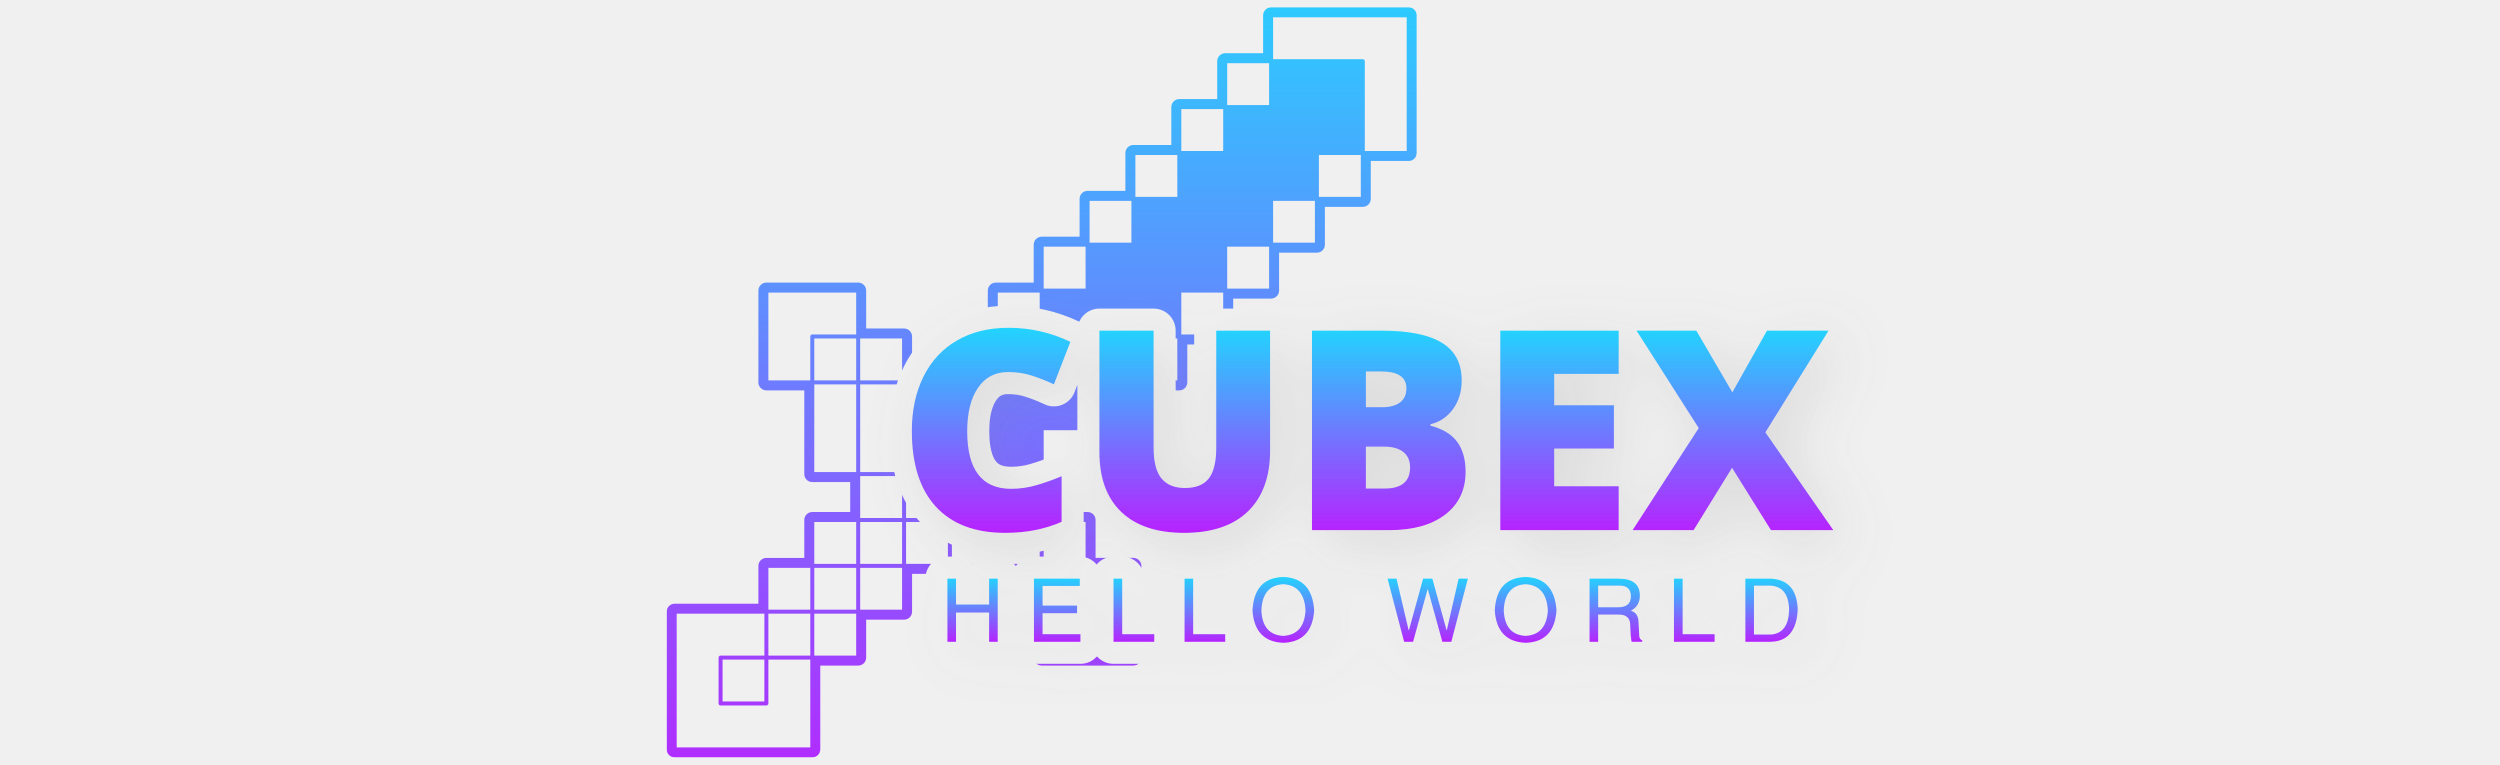
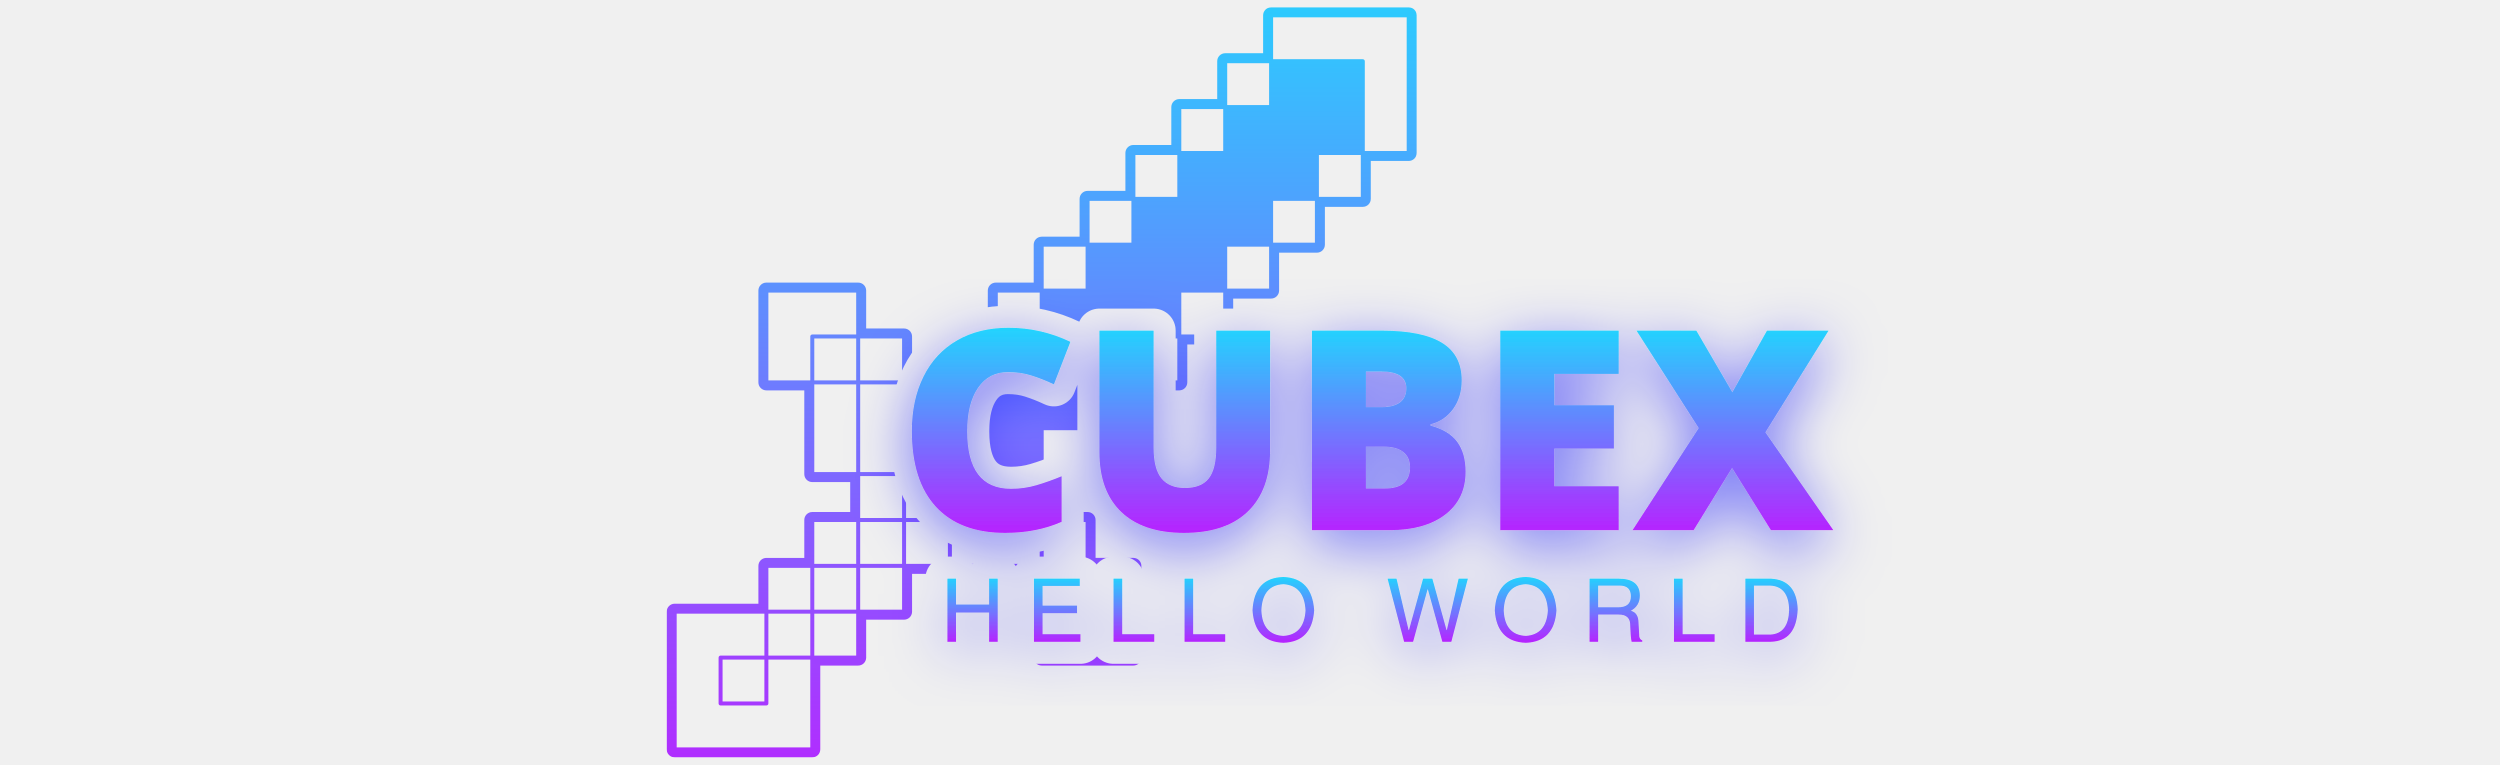
<svg xmlns="http://www.w3.org/2000/svg" data-v-6805eed4="" version="1.0" width="50%" height="50%" viewBox="0 0 340 104" preserveAspectRatio="xMidYMid meet" color-interpolation-filters="sRGB" style="margin: auto;">
+   <linearGradient id="gradient" x1="0%" y1="100%" x2="0%" y2="0%">
+     <stop offset="0%" style="stop-color: purple;" />
+     <stop offset="80%" style="stop-color: blue;" />
+   </linearGradient>
  <filter id="shadow" x="-20%" y="-20%" width="140%" height="140%">
-     <feDropShadow dx="2" dy="2" stdDeviation="4" flood-color="#888888" flood-opacity="0.2" />
+     <feDropShadow dx="0" dy="2" stdDeviation="4" flood-color="blue" flood-opacity="0.5" />
  </filter>
  <g data-v-6805eed4="" class="iconmbgsvg" transform="translate(90.67,0.9979591)">
    <g fill="#b722ff" hollow-target="text">
      <g mask="url(#f1af8ae5-20b1-489b-a7c1-467630dde65b)">
        <g>
          <rect fill="#b722ff" fill-opacity="0" stroke-width="2" x="0" y="0" width="102" height="102.004" class="image-rect" />
          <svg filter="url(#colors2034170464)" x="0" y="0" width="102" height="102.004" filtersec="colorsf5144826586" class="image-svg-svg primary" style="overflow: visible;">
            <svg version="1.1" x="0px" y="0px" viewBox="2.248 3.655 93.89 93.894" enable-background="new 0 0 100 100" xml:space="preserve">
              <g d-rs="4" transform="matrix(-1,0,0,1,98.386,0)">
                <path d="M95.138,78.312H84.658v-4.733c0-0.553-0.447-1-1-1h-4.746v-4.746c0-0.553-0.447-1-1-1h-4.746v-3.746h4.746  c0.553,0,1-0.447,1-1v-10.48h4.746c0.553,0,1-0.447,1-1V39.114c0-0.552-0.447-1-1-1H72.166c-0.553,0-1,0.448-1,1v4.746h-4.745  c-0.553,0-1,0.448-1,1v4.746h-3.736V44.86c0-0.552-0.447-1-1-1h-4.746v-4.746c0-0.552-0.447-1-1-1h-4.745v-4.746  c0-0.552-0.447-1-1-1h-4.746v-4.736c0-0.552-0.448-1-1-1h-4.734v-4.746c0-0.552-0.448-1-1-1h-4.748v-4.746c0-0.552-0.448-1-1-1  H27.22v-4.74c0-0.552-0.448-1-1-1h-4.746V4.655c0-0.552-0.448-1-1-1H3.248c-0.552,0-1,0.448-1,1v17.231c0,0.552,0.448,1,1,1h4.746  v4.746c0,0.552,0.448,1,1,1h4.746v4.736c0,0.552,0.448,1,1,1h4.734v4.746c0,0.552,0.448,1,1,1h4.746v4.746c0,0.552,0.448,1,1,1  h4.746v4.746c0,0.552,0.448,1,1,1h4.748v4.734c0,0.553,0.448,1,1,1h4.734v4.746c0,0.553,0.448,1,1,1h4.746v3.746h-4.746  c-0.552,0-1,0.447-1,1v4.746h-4.734c-0.552,0-1,0.447-1,1v11.479c0,0.553,0.448,1,1,1h11.48c0.553,0,1-0.447,1-1v-4.745h10.491  c0.553,0,1-0.448,1-1v-4.733h3.736v4.733c0,0.552,0.447,1,1,1h4.745v4.745c0,0.553,0.447,1,1,1h4.746v10.492c0,0.553,0.447,1,1,1  h17.226c0.553,0,1-0.447,1-1V79.312C96.138,78.76,95.69,78.312,95.138,78.312z M89.142,90.553h-5.233v-5.246h5.233V90.553z   M49.443,73.328v-5.246h10.991v5.246H49.443z M43.697,79.062v-5.233h5.246v5.233H43.697z M71.916,50.856v10.98h-5.245v-10.98H71.916  z M77.662,45.11v5.246h-5.246V45.11H77.662z M66.671,67.582v-5.246h5.245v5.246H66.671z M60.935,62.336h5.236v5.246h-5.236V62.336z   M66.171,61.836h-5.236v-10.98h5.236V61.836z M60.435,62.336v5.246H49.443v-5.246H60.435z M60.935,68.082h5.236v5.246h-5.236V68.082  z M66.671,68.082h5.245v5.246h-5.245V68.082z M72.416,73.828h5.246v5.233h-5.246V73.828z M78.162,79.562h5.246v5.245h-5.246V79.562z   M78.162,79.062v-5.233h5.246v5.233H78.162z M72.416,73.328v-5.246h5.246v5.246H72.416z M72.416,50.856h5.246v10.98h-5.246V50.856z   M78.162,44.86c0-0.138-0.112-0.25-0.25-0.25h-5.496v-5.246h10.992v10.992h-5.246V44.86z M71.916,50.356h-5.245V45.11h5.245V50.356z   M55.188,50.356V45.11h5.246v5.246H55.188z M49.443,44.61v-5.246h5.245v5.246H49.443z M43.697,38.864v-5.246h5.246v5.246H43.697z   M37.963,33.119v-5.236h5.234v5.236H37.963z M32.215,27.383v-5.246h5.248v5.246H32.215z M26.47,21.637v-5.246h5.246v5.246H26.47z   M20.724,15.891v-5.24h5.246v5.24H20.724z M8.994,10.151c-0.138,0-0.25,0.112-0.25,0.25v11.235H3.498V4.905h16.726v5.246H8.994z   M14.49,22.137v5.246H9.244v-5.246H14.49z M20.224,27.883v5.236H14.99v-5.236H20.224z M25.97,33.619v5.246h-5.246v-5.246H25.97z   M31.715,39.364v5.246H26.47v-5.246H31.715z M37.463,45.11v5.246h-5.248V45.11H37.463z M43.197,50.856v5.234h-5.234v-5.234H43.197z   M48.943,56.59v5.246h-5.246V56.59H48.943z M48.943,73.328h-5.246v-5.246h5.246V73.328z M43.197,79.312  c0,0.138,0.112,0.25,0.25,0.25h5.496v5.245h-10.98V73.828h5.234V79.312z M49.443,73.828h10.991v5.233H49.443V73.828z M71.916,73.828  v5.233h-5.245v-5.233H71.916z M77.662,79.562v5.245h-5.246v-5.245H77.662z M83.408,85.307v5.496c0,0.139,0.112,0.25,0.25,0.25h5.733  c0.138,0,0.25-0.111,0.25-0.25v-5.746c0-0.138-0.112-0.25-0.25-0.25h-5.483v-5.245h10.979v16.737H78.162V85.307H83.408z" />
              </g>
            </svg>
          </svg>
          <defs>
            <filter id="colors2034170464">
              <feColorMatrix type="matrix" values="0 0 0 0 0  0 0 0 0 0.945  0 0 0 0 0.992  0 0 0 1 0" class="icon-fecolormatrix" />
            </filter>
            <filter id="colorsf5144826586">
              <feColorMatrix type="matrix" values="0 0 0 0 0.996  0 0 0 0 0.996  0 0 0 0 0.996  0 0 0 1 0" class="icon-fecolormatrix" />
            </filter>
            <filter id="colorsb5933468492">
              <feColorMatrix type="matrix" values="0 0 0 0 0  0 0 0 0 0  0 0 0 0 0  0 0 0 1 0" class="icon-fecolormatrix" />
            </filter>
          </defs>
        </g>
        <rect v-gra="id" width="114" height="114.004" transform="translate(-6, -6)" style="pointer-events:none;" fill="url(#2iTaVBlSdCzVVK1FSvXty)" />
      </g>
      <g transform="translate(33.34,43.58079)" filter="url(#shadow)">
        <g data-gra="path-name" fill-rule="" class="tp-name" transform="translate(0,0)" fill="url(#dd80db59-8c4a-4430-b7b9-ede740f1fc4b)">
          <g transform="scale(1)">
            <g>
              <path d="M15.01-21.5L15.01-21.5Q12.39-21.5 10.93-19.36 9.46-17.22 9.46-13.45L9.46-13.45Q9.46-5.62 15.42-5.62L15.42-5.62Q17.22-5.62 18.91-6.12 20.6-6.62 22.3-7.33L22.3-7.33 22.3-1.13Q18.91 0.37 14.62 0.37L14.62 0.37Q8.48 0.37 5.2-3.19 1.93-6.75 1.93-13.49L1.93-13.49Q1.93-17.7 3.52-20.89 5.1-24.08 8.08-25.8 11.06-27.52 15.08-27.52L15.08-27.52Q19.48-27.52 23.49-25.61L23.49-25.61 21.25-19.83Q19.74-20.54 18.24-21.02 16.74-21.5 15.01-21.5ZM43.33-27.13L50.65-27.13 50.65-10.8Q50.65-5.47 47.64-2.55 44.62 0.37 38.95 0.37L38.95 0.37Q33.4 0.37 30.42-2.47 27.44-5.31 27.44-10.63L27.44-10.63 27.44-27.13 34.81-27.13 34.81-11.21Q34.81-8.33 35.88-7.03 36.96-5.73 39.06-5.73L39.06-5.73Q41.3-5.73 42.31-7.02 43.33-8.31 43.33-11.24L43.33-11.24 43.33-27.13ZM56.35 0L56.35-27.13 65.81-27.13Q71.34-27.13 74.02-25.48 76.71-23.84 76.71-20.37L76.71-20.37Q76.71-18.09 75.54-16.48 74.37-14.86 72.46-14.4L72.46-14.4 72.46-14.21Q74.98-13.54 76.11-11.99 77.24-10.43 77.24-7.94L77.24-7.94Q77.24-4.25 74.47-2.12 71.7 0 66.91 0L66.91 0 56.35 0ZM63.68-21.58L63.68-16.72 65.89-16.72Q67.46-16.72 68.33-17.37 69.19-18.02 69.19-19.3L69.19-19.3Q69.19-21.58 65.74-21.58L65.74-21.58 63.68-21.58ZM66.11-11.36L63.68-11.36 63.68-5.66 66.26-5.66Q69.69-5.66 69.69-8.55L69.69-8.55Q69.69-9.91 68.77-10.63 67.85-11.36 66.11-11.36L66.11-11.36ZM98.06-5.97L98.06 0 81.96 0 81.96-27.13 98.06-27.13 98.06-21.25 89.29-21.25 89.29-16.98 97.41-16.98 97.41-11.1 89.29-11.1 89.29-5.97 98.06-5.97ZM118.01-13.3L127.25 0 118.77 0 113.48-8.48 108.25 0 99.95 0 108.95-13.88 100.49-27.13 108.62-27.13 113.52-18.74 118.23-27.13 126.6-27.13 118.01-13.3Z" transform="translate(-1.93, 27.52)" />
            </g>
          </g>
        </g>
        <g data-gra="path-slogan" fill-rule="" class="tp-slogan" fill="url(#777bb8d8-25d6-47a3-ae0d-c77adb2d3907)" transform="translate(4.84,33.89)">
          <g transform="scale(1, 1)">
            <g transform="scale(1)">
              <path d="M2.06-5.06L6.56-5.06L6.56-8.58L7.73-8.58L7.73 0L6.56 0L6.56-3.98L2.06-3.98L2.06 0L0.89 0L0.89-8.58L2.06-8.58L2.06-5.06ZM13.83-1.03L18.98-1.03L18.98 0L12.66 0L12.66-8.58L18.89-8.58L18.89-7.59L13.83-7.59L13.83-4.92L18.52-4.92L18.52-3.89L13.83-3.89L13.83-1.03ZM23.48-8.58L24.66-8.58L24.66-1.03L29.02-1.03L29.02 0L23.48 0L23.48-8.58ZM33.14-8.58L34.31-8.58L34.31-1.03L38.67-1.03L38.67 0L33.14 0L33.14-8.58ZM49.59-4.27L49.59-4.27Q49.41-7.64 46.59-7.83L46.59-7.83Q43.73-7.69 43.59-4.27L43.59-4.27Q43.73-0.94 46.59-0.80L46.59-0.80Q49.41-0.98 49.59-4.27ZM50.77-4.27L50.77-4.27Q50.48 0 46.59 0.14L46.59 0.14Q42.66 0 42.38-4.27L42.38-4.27Q42.61-8.72 46.59-8.81L46.59-8.81Q50.48-8.67 50.77-4.27ZM66.23-7.13L66.19-7.13L64.22 0L63 0L60.75-8.58L61.97-8.58L63.61-1.59L63.66-1.59L65.58-8.58L66.84-8.58L68.77-1.59L68.81-1.59L70.41-8.58L71.67-8.58L69.42 0L68.20 0L66.23-7.13ZM82.55-4.27L82.55-4.27Q82.36-7.64 79.55-7.83L79.55-7.83Q76.69-7.69 76.55-4.27L76.55-4.27Q76.69-0.94 79.55-0.80L79.55-0.80Q82.36-0.98 82.55-4.27ZM83.72-4.27L83.72-4.27Q83.44 0 79.55 0.14L79.55 0.14Q75.61 0 75.33-4.27L75.33-4.27Q75.56-8.72 79.55-8.81L79.55-8.81Q83.44-8.67 83.72-4.27ZM92.20-3.70L89.39-3.70L89.39 0L88.22 0L88.22-8.58L92.20-8.58Q95.06-8.58 95.06-6.28L95.06-6.28Q95.06-4.88 93.84-4.22L93.84-4.22Q94.88-3.94 94.88-2.58L94.88-2.58L94.97-1.03Q94.92-0.38 95.39-0.19L95.39-0.19L95.39 0L93.94 0Q93.80-0.61 93.75-2.16L93.75-2.16Q93.80-3.70 92.20-3.70L92.20-3.70ZM92.30-7.64L89.39-7.64L89.39-4.69L92.11-4.69Q93.84-4.69 93.84-6.19L93.84-6.19Q93.84-7.64 92.30-7.64L92.30-7.64ZM99.70-8.58L100.88-8.58L100.88-1.03L105.23-1.03L105.23 0L99.70 0L99.70-8.58ZM112.88 0L109.41 0L109.41-8.58L112.92-8.58Q116.39-8.39 116.53-4.41L116.53-4.41Q116.34-0.09 112.88 0L112.88 0ZM112.73-7.64L110.58-7.64L110.58-0.98L112.83-0.98Q115.27-1.13 115.36-4.31L115.36-4.31Q115.31-7.55 112.73-7.64L112.73-7.64Z" transform="translate(-0.890625, 8.8125)" />
            </g>
          </g>
        </g>
      </g>
    </g>
  </g>
  <mask id="0f8d21c6-b372-4aa9-af3a-c891a61a1afa">
    <g fill="white">
      <g>
        <rect fill-opacity="1" stroke-width="2" x="0" y="0" width="102" height="102.004" class="image-rect" />
        <svg x="0" y="0" width="102" height="102.004" class="image-svg-svg primary" style="overflow: visible;" filter="url(#colorsf5144826586)">
          <svg version="1.1" x="0px" y="0px" viewBox="2.248 3.655 93.89 93.894" enable-background="new 0 0 100 100" xml:space="preserve">
            <g d-rs="4" transform="matrix(-1,0,0,1,98.386,0)">
              <path d="M95.138,78.312H84.658v-4.733c0-0.553-0.447-1-1-1h-4.746v-4.746c0-0.553-0.447-1-1-1h-4.746v-3.746h4.746  c0.553,0,1-0.447,1-1v-10.48h4.746c0.553,0,1-0.447,1-1V39.114c0-0.552-0.447-1-1-1H72.166c-0.553,0-1,0.448-1,1v4.746h-4.745  c-0.553,0-1,0.448-1,1v4.746h-3.736V44.86c0-0.552-0.447-1-1-1h-4.746v-4.746c0-0.552-0.447-1-1-1h-4.745v-4.746  c0-0.552-0.447-1-1-1h-4.746v-4.736c0-0.552-0.448-1-1-1h-4.734v-4.746c0-0.552-0.448-1-1-1h-4.748v-4.746c0-0.552-0.448-1-1-1  H27.22v-4.74c0-0.552-0.448-1-1-1h-4.746V4.655c0-0.552-0.448-1-1-1H3.248c-0.552,0-1,0.448-1,1v17.231c0,0.552,0.448,1,1,1h4.746  v4.746c0,0.552,0.448,1,1,1h4.746v4.736c0,0.552,0.448,1,1,1h4.734v4.746c0,0.552,0.448,1,1,1h4.746v4.746c0,0.552,0.448,1,1,1  h4.746v4.746c0,0.552,0.448,1,1,1h4.748v4.734c0,0.553,0.448,1,1,1h4.734v4.746c0,0.553,0.448,1,1,1h4.746v3.746h-4.746  c-0.552,0-1,0.447-1,1v4.746h-4.734c-0.552,0-1,0.447-1,1v11.479c0,0.553,0.448,1,1,1h11.48c0.553,0,1-0.447,1-1v-4.745h10.491  c0.553,0,1-0.448,1-1v-4.733h3.736v4.733c0,0.552,0.447,1,1,1h4.745v4.745c0,0.553,0.447,1,1,1h4.746v10.492c0,0.553,0.447,1,1,1  h17.226c0.553,0,1-0.447,1-1V79.312C96.138,78.76,95.69,78.312,95.138,78.312z M89.142,90.553h-5.233v-5.246h5.233V90.553z   M49.443,73.328v-5.246h10.991v5.246H49.443z M43.697,79.062v-5.233h5.246v5.233H43.697z M71.916,50.856v10.98h-5.245v-10.98H71.916  z M77.662,45.11v5.246h-5.246V45.11H77.662z M66.671,67.582v-5.246h5.245v5.246H66.671z M60.935,62.336h5.236v5.246h-5.236V62.336z   M66.171,61.836h-5.236v-10.98h5.236V61.836z M60.435,62.336v5.246H49.443v-5.246H60.435z M60.935,68.082h5.236v5.246h-5.236V68.082  z M66.671,68.082h5.245v5.246h-5.245V68.082z M72.416,73.828h5.246v5.233h-5.246V73.828z M78.162,79.562h5.246v5.245h-5.246V79.562z   M78.162,79.062v-5.233h5.246v5.233H78.162z M72.416,73.328v-5.246h5.246v5.246H72.416z M72.416,50.856h5.246v10.98h-5.246V50.856z   M78.162,44.86c0-0.138-0.112-0.25-0.25-0.25h-5.496v-5.246h10.992v10.992h-5.246V44.86z M71.916,50.356h-5.245V45.11h5.245V50.356z   M55.188,50.356V45.11h5.246v5.246H55.188z M49.443,44.61v-5.246h5.245v5.246H49.443z M43.697,38.864v-5.246h5.246v5.246H43.697z   M37.963,33.119v-5.236h5.234v5.236H37.963z M32.215,27.383v-5.246h5.248v5.246H32.215z M26.47,21.637v-5.246h5.246v5.246H26.47z   M20.724,15.891v-5.24h5.246v5.24H20.724z M8.994,10.151c-0.138,0-0.25,0.112-0.25,0.25v11.235H3.498V4.905h16.726v5.246H8.994z   M14.49,22.137v5.246H9.244v-5.246H14.49z M20.224,27.883v5.236H14.99v-5.236H20.224z M25.97,33.619v5.246h-5.246v-5.246H25.97z   M31.715,39.364v5.246H26.47v-5.246H31.715z M37.463,45.11v5.246h-5.248V45.11H37.463z M43.197,50.856v5.234h-5.234v-5.234H43.197z   M48.943,56.59v5.246h-5.246V56.59H48.943z M48.943,73.328h-5.246v-5.246h5.246V73.328z M43.197,79.312  c0,0.138,0.112,0.25,0.25,0.25h5.496v5.245h-10.98V73.828h5.234V79.312z M49.443,73.828h10.991v5.233H49.443V73.828z M71.916,73.828  v5.233h-5.245v-5.233H71.916z M77.662,79.562v5.245h-5.246v-5.245H77.662z M83.408,85.307v5.496c0,0.139,0.112,0.25,0.25,0.25h5.733  c0.138,0,0.25-0.111,0.25-0.25v-5.746c0-0.138-0.112-0.25-0.25-0.25h-5.483v-5.245h10.979v16.737H78.162V85.307H83.408z" />
            </g>
          </svg>
        </svg>
        <defs />
      </g>
    </g>
    <g transform="translate(33.34,43.58079)" fill="black" stroke="black" stroke-width="6" stroke-linejoin="round">
      <g data-gra="path-name" fill-rule="" class="tp-name" transform="translate(0,0)">
        <g transform="scale(1)">
          <g>
            <path d="M15.01-21.5L15.01-21.5Q12.39-21.5 10.93-19.36 9.46-17.22 9.46-13.45L9.46-13.45Q9.46-5.62 15.42-5.62L15.42-5.62Q17.22-5.62 18.91-6.12 20.6-6.62 22.3-7.33L22.3-7.33 22.3-1.13Q18.91 0.37 14.62 0.37L14.62 0.37Q8.48 0.37 5.2-3.19 1.93-6.75 1.93-13.49L1.93-13.49Q1.93-17.7 3.52-20.89 5.1-24.08 8.08-25.8 11.06-27.52 15.08-27.52L15.08-27.52Q19.48-27.52 23.49-25.61L23.49-25.61 21.25-19.83Q19.74-20.54 18.24-21.02 16.74-21.5 15.01-21.5ZM43.33-27.13L50.65-27.13 50.65-10.8Q50.65-5.47 47.64-2.55 44.62 0.37 38.95 0.37L38.95 0.37Q33.4 0.37 30.42-2.47 27.44-5.31 27.44-10.63L27.44-10.63 27.44-27.13 34.81-27.13 34.81-11.21Q34.81-8.33 35.88-7.03 36.96-5.73 39.06-5.73L39.06-5.73Q41.3-5.73 42.31-7.02 43.33-8.31 43.33-11.24L43.33-11.24 43.33-27.13ZM56.35 0L56.35-27.13 65.81-27.13Q71.34-27.13 74.02-25.48 76.71-23.84 76.71-20.37L76.71-20.37Q76.71-18.09 75.54-16.48 74.37-14.86 72.46-14.4L72.46-14.4 72.46-14.21Q74.98-13.54 76.11-11.99 77.24-10.43 77.24-7.94L77.24-7.94Q77.24-4.25 74.47-2.12 71.7 0 66.91 0L66.91 0 56.35 0ZM63.68-21.58L63.68-16.72 65.89-16.72Q67.46-16.72 68.33-17.37 69.19-18.02 69.19-19.3L69.19-19.3Q69.19-21.58 65.74-21.58L65.74-21.58 63.68-21.58ZM66.11-11.36L63.68-11.36 63.68-5.66 66.26-5.66Q69.69-5.66 69.69-8.55L69.69-8.55Q69.69-9.91 68.77-10.63 67.85-11.36 66.11-11.36L66.11-11.36ZM98.06-5.97L98.06 0 81.96 0 81.96-27.13 98.06-27.13 98.06-21.25 89.29-21.25 89.29-16.98 97.41-16.98 97.41-11.1 89.29-11.1 89.29-5.97 98.06-5.97ZM118.01-13.3L127.25 0 118.77 0 113.48-8.48 108.25 0 99.95 0 108.95-13.88 100.49-27.13 108.62-27.13 113.52-18.74 118.23-27.13 126.6-27.13 118.01-13.3Z" transform="translate(-1.93, 27.52)" />
          </g>
        </g>
      </g>
      <g data-gra="path-slogan" fill-rule="" class="tp-slogan" transform="translate(4.84,33.89)" fill="white">
        <g transform="scale(1, 1)">
          <g transform="scale(1)">
            <path d="M2.06-5.06L6.56-5.06L6.56-8.58L7.73-8.58L7.73 0L6.56 0L6.56-3.98L2.06-3.98L2.06 0L0.89 0L0.89-8.58L2.06-8.58L2.06-5.06ZM13.83-1.03L18.98-1.03L18.98 0L12.66 0L12.66-8.58L18.89-8.58L18.89-7.59L13.83-7.59L13.83-4.92L18.52-4.92L18.52-3.89L13.83-3.89L13.83-1.03ZM23.48-8.58L24.66-8.58L24.66-1.03L29.02-1.03L29.02 0L23.48 0L23.48-8.58ZM33.14-8.58L34.31-8.58L34.31-1.03L38.67-1.03L38.67 0L33.14 0L33.14-8.58ZM49.59-4.27L49.59-4.27Q49.41-7.64 46.59-7.83L46.59-7.83Q43.73-7.69 43.59-4.27L43.59-4.27Q43.73-0.94 46.59-0.80L46.59-0.80Q49.41-0.98 49.59-4.27ZM50.77-4.27L50.77-4.27Q50.48 0 46.59 0.14L46.59 0.14Q42.66 0 42.38-4.27L42.38-4.27Q42.61-8.72 46.59-8.81L46.59-8.81Q50.48-8.67 50.77-4.27ZM66.23-7.13L66.19-7.13L64.22 0L63 0L60.75-8.58L61.97-8.58L63.61-1.59L63.66-1.59L65.58-8.58L66.84-8.58L68.77-1.59L68.81-1.59L70.41-8.58L71.67-8.58L69.42 0L68.20 0L66.23-7.13ZM82.55-4.27L82.55-4.27Q82.36-7.64 79.55-7.83L79.55-7.83Q76.69-7.69 76.55-4.27L76.55-4.27Q76.69-0.94 79.55-0.80L79.55-0.80Q82.36-0.98 82.55-4.27ZM83.72-4.27L83.72-4.27Q83.44 0 79.55 0.14L79.55 0.14Q75.61 0 75.33-4.27L75.33-4.27Q75.56-8.72 79.55-8.81L79.55-8.81Q83.44-8.67 83.72-4.27ZM92.20-3.70L89.39-3.70L89.39 0L88.22 0L88.22-8.58L92.20-8.58Q95.06-8.58 95.06-6.28L95.06-6.28Q95.06-4.88 93.84-4.22L93.84-4.22Q94.88-3.94 94.88-2.58L94.88-2.58L94.97-1.03Q94.92-0.38 95.39-0.19L95.39-0.19L95.39 0L93.94 0Q93.80-0.61 93.75-2.16L93.75-2.16Q93.80-3.70 92.20-3.70L92.20-3.70ZM92.30-7.64L89.39-7.64L89.39-4.69L92.11-4.69Q93.84-4.69 93.84-6.19L93.84-6.19Q93.84-7.64 92.30-7.64L92.30-7.64ZM99.70-8.58L100.88-8.58L100.88-1.03L105.23-1.03L105.23 0L99.70 0L99.70-8.58ZM112.88 0L109.41 0L109.41-8.58L112.92-8.58Q116.39-8.39 116.53-4.41L116.53-4.41Q116.34-0.09 112.88 0L112.88 0ZM112.73-7.64L110.58-7.64L110.58-0.98L112.83-0.98Q115.27-1.13 115.36-4.31L115.36-4.31Q115.31-7.55 112.73-7.64L112.73-7.64Z" transform="translate(-0.890625, 8.8125)" />
          </g>
        </g>
      </g>
    </g>
  </mask>
  <defs v-gra="od">
    <linearGradient x1="0" y1="1" x2="0" y2="0" id="777bb8d8-25d6-47a3-ae0d-c77adb2d3907">
      <stop offset="0%" stop-color="#b722ff" />
      <stop offset="100%" stop-color="#22d4fe" />
    </linearGradient>
    <filter id="42443b3f1de60f6b6fd3b6a9844b4764" filterUnits="objectBoundingBox">
      <feColorMatrix type="matrix" values="0 0 0 0 0.996  0 0 0 0 0.996  0 0 0 0 0.996  0 0 0 1 0" />
    </filter>
    <linearGradient x1="0" y1="1" x2="0" y2="0" id="dd80db59-8c4a-4430-b7b9-ede740f1fc4b">
      <stop offset="0%" stop-color="#b722ff" />
      <stop offset="100%" stop-color="#22d4fe" />
    </linearGradient>
    <filter id="42443b3f1de60f6b6fd3b6a9844b4764" filterUnits="objectBoundingBox">
      <feColorMatrix type="matrix" values="0 0 0 0 0.996  0 0 0 0 0.996  0 0 0 0 0.996  0 0 0 1 0" />
    </filter>
  </defs>
  <defs v-gra="id">
    <filter id="165aa474-557b-4a16-885f-8bc16830192b" filterUnits="userSpaceOnUse">
      <feColorMatrix type="matrix" values="0 0 0 0 0.996  0 0 0 0 0.996  0 0 0 0 0.996  0 0 0 1 0" />
    </filter>
    <linearGradient x1="0" y1="1" x2="0" y2="0" id="2iTaVBlSdCzVVK1FSvXty">
      <stop offset="0%" stop-color="#b722ff" />
      <stop offset="100%" stop-color="#22d4fe" />
    </linearGradient>
    <filter id="42443b3f1de60f6b6fd3b6a9844b4764" filterUnits="objectBoundingBox">
      <feColorMatrix type="matrix" values="0 0 0 0 0.996  0 0 0 0 0.996  0 0 0 0 0.996  0 0 0 1 0" />
    </filter>
  </defs>
  <mask v-gra="im" id="f1af8ae5-20b1-489b-a7c1-467630dde65b">
    <g mask="url(#0f8d21c6-b372-4aa9-af3a-c891a61a1afa)" filter="url(#165aa474-557b-4a16-885f-8bc16830192b)">
      <g>
        <rect fill="#b722ff" fill-opacity="0" stroke-width="2" x="0" y="0" width="102" height="102.004" class="image-rect" />
        <svg x="0" y="0" width="102" height="102.004" filtersec="colorsf5144826586" class="image-svg-svg primary" style="overflow: visible;">
          <svg version="1.1" x="0px" y="0px" viewBox="2.248 3.655 93.89 93.894" enable-background="new 0 0 100 100" xml:space="preserve">
            <g d-rs="4" transform="matrix(-1,0,0,1,98.386,0)">
              <path d="M95.138,78.312H84.658v-4.733c0-0.553-0.447-1-1-1h-4.746v-4.746c0-0.553-0.447-1-1-1h-4.746v-3.746h4.746  c0.553,0,1-0.447,1-1v-10.48h4.746c0.553,0,1-0.447,1-1V39.114c0-0.552-0.447-1-1-1H72.166c-0.553,0-1,0.448-1,1v4.746h-4.745  c-0.553,0-1,0.448-1,1v4.746h-3.736V44.86c0-0.552-0.447-1-1-1h-4.746v-4.746c0-0.552-0.447-1-1-1h-4.745v-4.746  c0-0.552-0.447-1-1-1h-4.746v-4.736c0-0.552-0.448-1-1-1h-4.734v-4.746c0-0.552-0.448-1-1-1h-4.748v-4.746c0-0.552-0.448-1-1-1  H27.22v-4.74c0-0.552-0.448-1-1-1h-4.746V4.655c0-0.552-0.448-1-1-1H3.248c-0.552,0-1,0.448-1,1v17.231c0,0.552,0.448,1,1,1h4.746  v4.746c0,0.552,0.448,1,1,1h4.746v4.736c0,0.552,0.448,1,1,1h4.734v4.746c0,0.552,0.448,1,1,1h4.746v4.746c0,0.552,0.448,1,1,1  h4.746v4.746c0,0.552,0.448,1,1,1h4.748v4.734c0,0.553,0.448,1,1,1h4.734v4.746c0,0.553,0.448,1,1,1h4.746v3.746h-4.746  c-0.552,0-1,0.447-1,1v4.746h-4.734c-0.552,0-1,0.447-1,1v11.479c0,0.553,0.448,1,1,1h11.48c0.553,0,1-0.447,1-1v-4.745h10.491  c0.553,0,1-0.448,1-1v-4.733h3.736v4.733c0,0.552,0.447,1,1,1h4.745v4.745c0,0.553,0.447,1,1,1h4.746v10.492c0,0.553,0.447,1,1,1  h17.226c0.553,0,1-0.447,1-1V79.312C96.138,78.76,95.69,78.312,95.138,78.312z M89.142,90.553h-5.233v-5.246h5.233V90.553z   M49.443,73.328v-5.246h10.991v5.246H49.443z M43.697,79.062v-5.233h5.246v5.233H43.697z M71.916,50.856v10.98h-5.245v-10.98H71.916  z M77.662,45.11v5.246h-5.246V45.11H77.662z M66.671,67.582v-5.246h5.245v5.246H66.671z M60.935,62.336h5.236v5.246h-5.236V62.336z   M66.171,61.836h-5.236v-10.98h5.236V61.836z M60.435,62.336v5.246H49.443v-5.246H60.435z M60.935,68.082h5.236v5.246h-5.236V68.082  z M66.671,68.082h5.245v5.246h-5.245V68.082z M72.416,73.828h5.246v5.233h-5.246V73.828z M78.162,79.562h5.246v5.245h-5.246V79.562z   M78.162,79.062v-5.233h5.246v5.233H78.162z M72.416,73.328v-5.246h5.246v5.246H72.416z M72.416,50.856h5.246v10.98h-5.246V50.856z   M78.162,44.86c0-0.138-0.112-0.25-0.25-0.25h-5.496v-5.246h10.992v10.992h-5.246V44.86z M71.916,50.356h-5.245V45.11h5.245V50.356z   M55.188,50.356V45.11h5.246v5.246H55.188z M49.443,44.61v-5.246h5.245v5.246H49.443z M43.697,38.864v-5.246h5.246v5.246H43.697z   M37.963,33.119v-5.236h5.234v5.236H37.963z M32.215,27.383v-5.246h5.248v5.246H32.215z M26.47,21.637v-5.246h5.246v5.246H26.47z   M20.724,15.891v-5.24h5.246v5.24H20.724z M8.994,10.151c-0.138,0-0.25,0.112-0.25,0.25v11.235H3.498V4.905h16.726v5.246H8.994z   M14.49,22.137v5.246H9.244v-5.246H14.49z M20.224,27.883v5.236H14.99v-5.236H20.224z M25.97,33.619v5.246h-5.246v-5.246H25.97z   M31.715,39.364v5.246H26.47v-5.246H31.715z M37.463,45.11v5.246h-5.248V45.11H37.463z M43.197,50.856v5.234h-5.234v-5.234H43.197z   M48.943,56.59v5.246h-5.246V56.59H48.943z M48.943,73.328h-5.246v-5.246h5.246V73.328z M43.197,79.312  c0,0.138,0.112,0.25,0.25,0.25h5.496v5.245h-10.98V73.828h5.234V79.312z M49.443,73.828h10.991v5.233H49.443V73.828z M71.916,73.828  v5.233h-5.245v-5.233H71.916z M77.662,79.562v5.245h-5.246v-5.245H77.662z M83.408,85.307v5.496c0,0.139,0.112,0.25,0.25,0.25h5.733  c0.138,0,0.25-0.111,0.25-0.25v-5.746c0-0.138-0.112-0.25-0.25-0.25h-5.483v-5.245h10.979v16.737H78.162V85.307H83.408z" />
            </g>
          </svg>
        </svg>
        <defs>
          <filter id="colors2034170464">
            <feColorMatrix type="matrix" values="0 0 0 0 0  0 0 0 0 0.945  0 0 0 0 0.992  0 0 0 1 0" class="icon-fecolormatrix" />
          </filter>
          <filter id="colorsf5144826586">
            <feColorMatrix type="matrix" values="0 0 0 0 0.996  0 0 0 0 0.996  0 0 0 0 0.996  0 0 0 1 0" class="icon-fecolormatrix" />
          </filter>
          <filter id="colorsb5933468492">
            <feColorMatrix type="matrix" values="0 0 0 0 0  0 0 0 0 0  0 0 0 0 0  0 0 0 1 0" class="icon-fecolormatrix" />
          </filter>
        </defs>
      </g>
    </g>
  </mask>
</svg>
